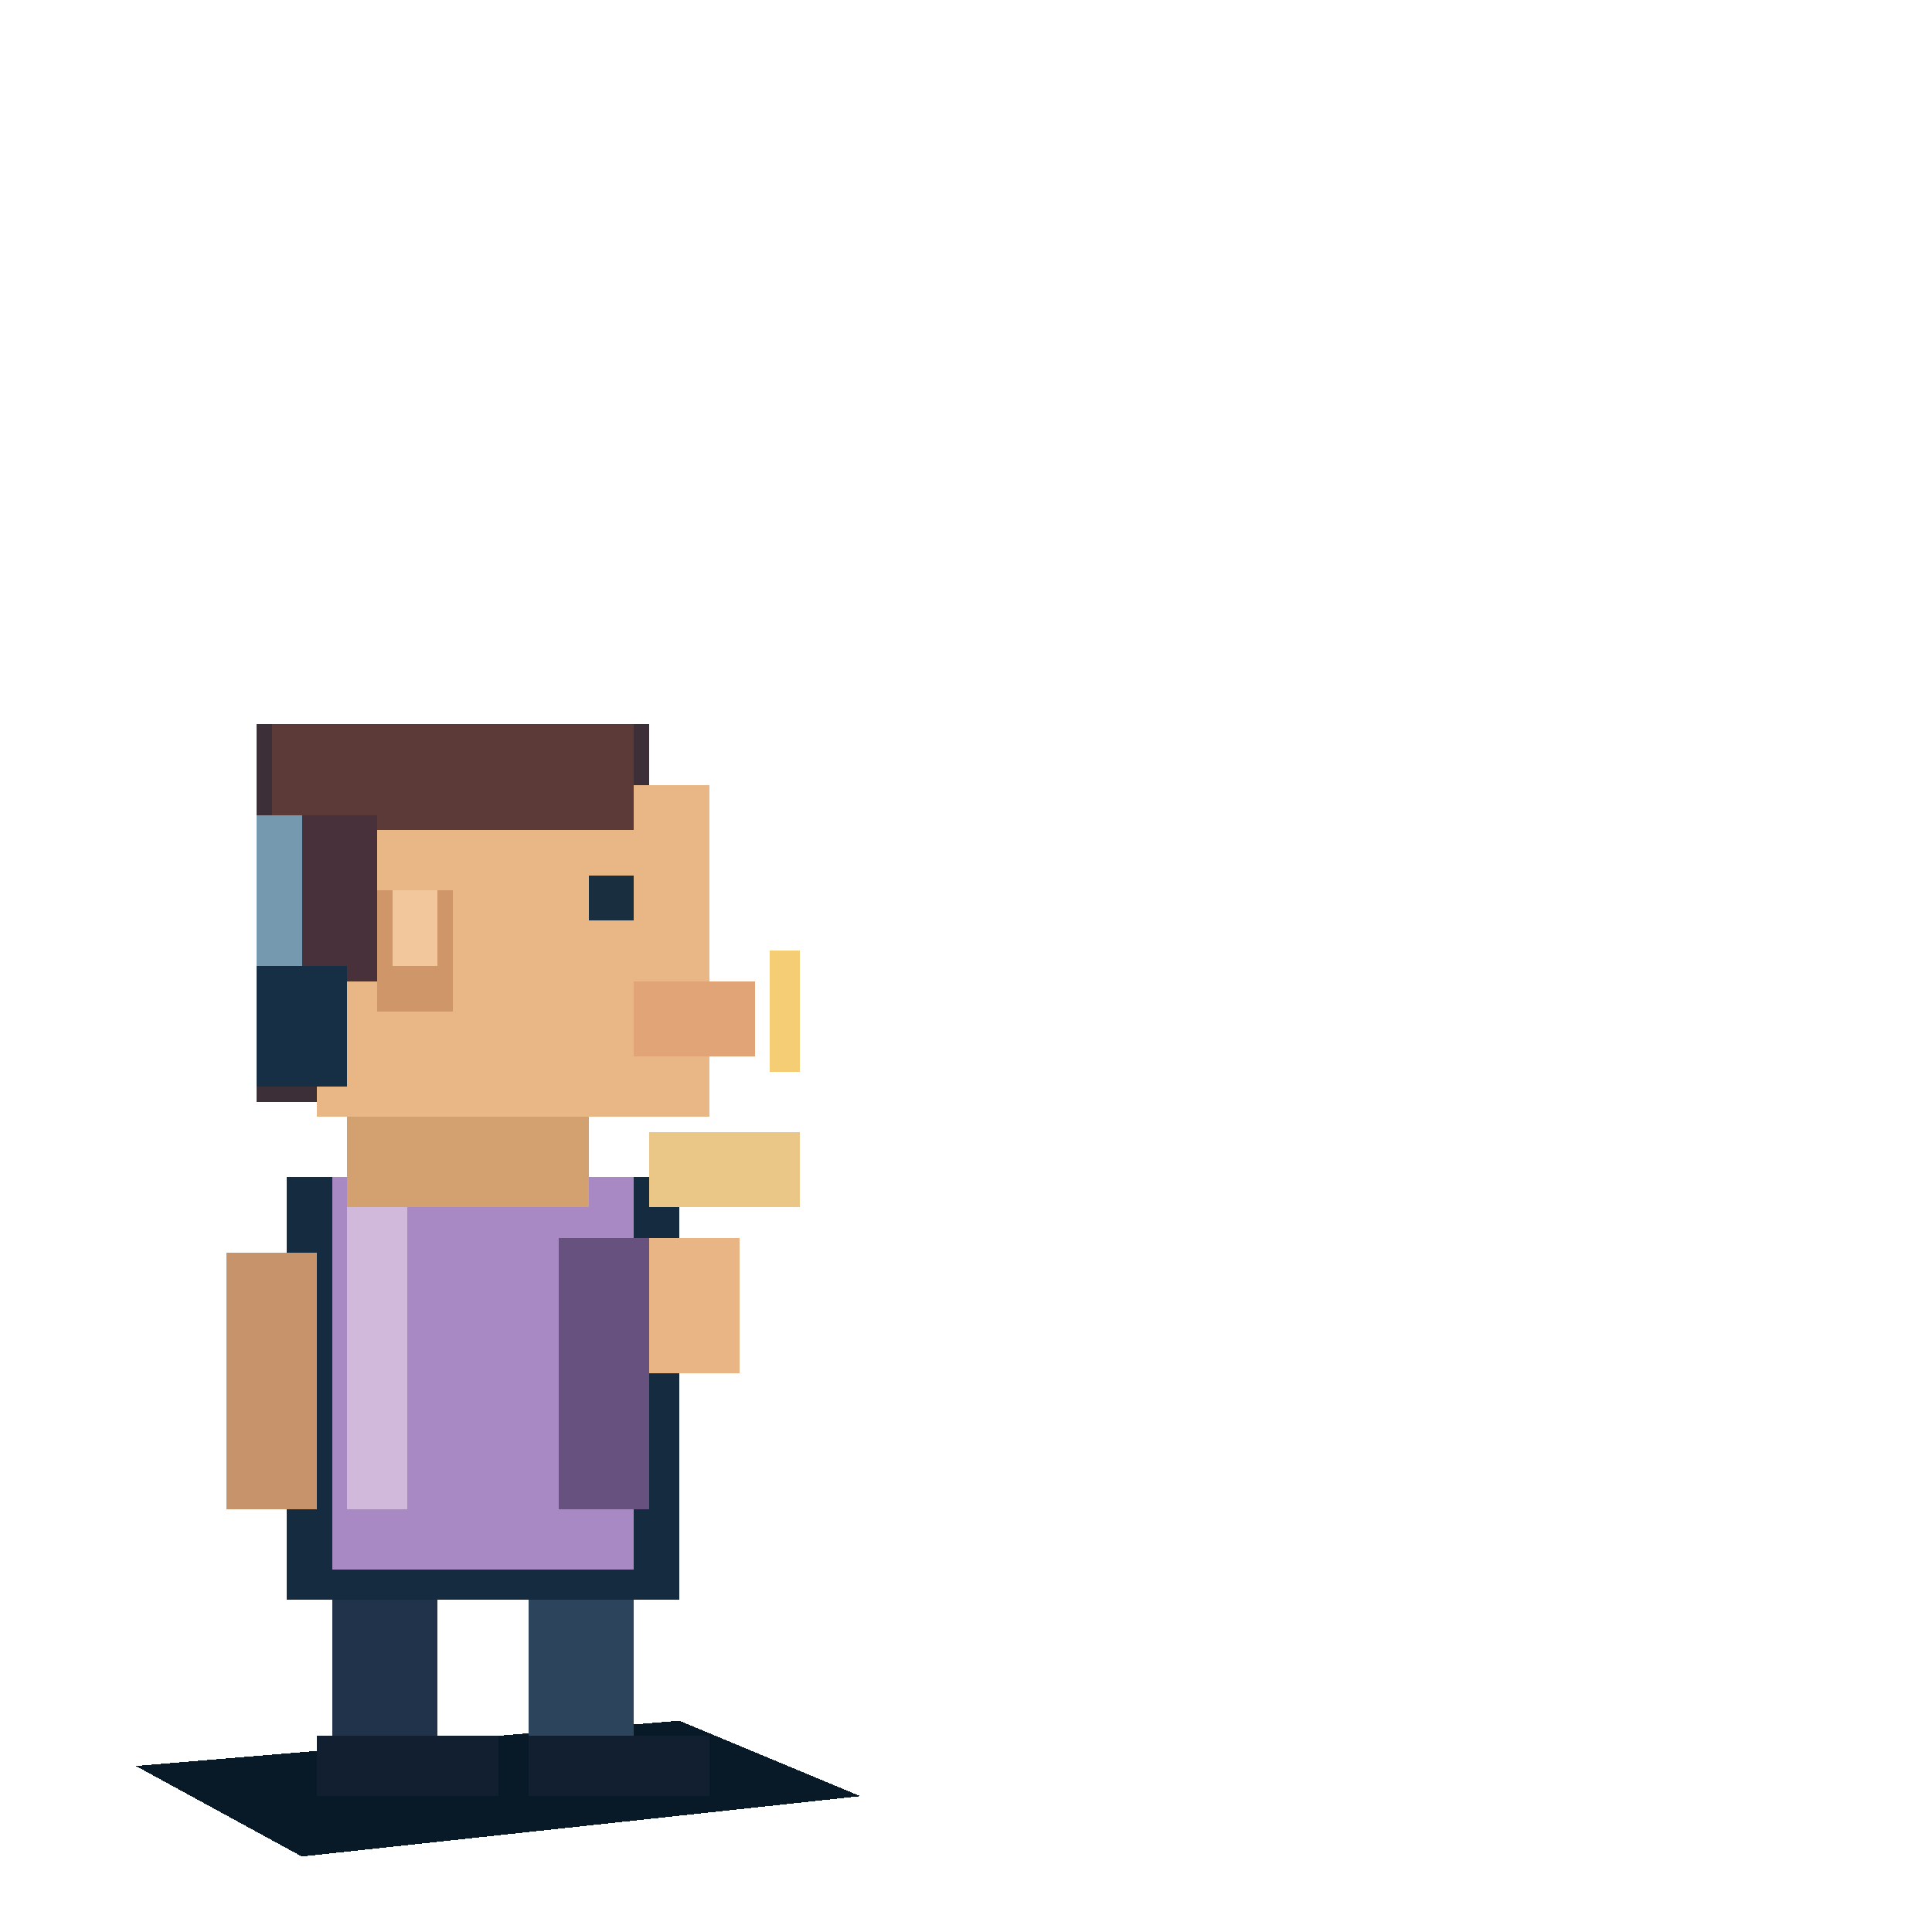
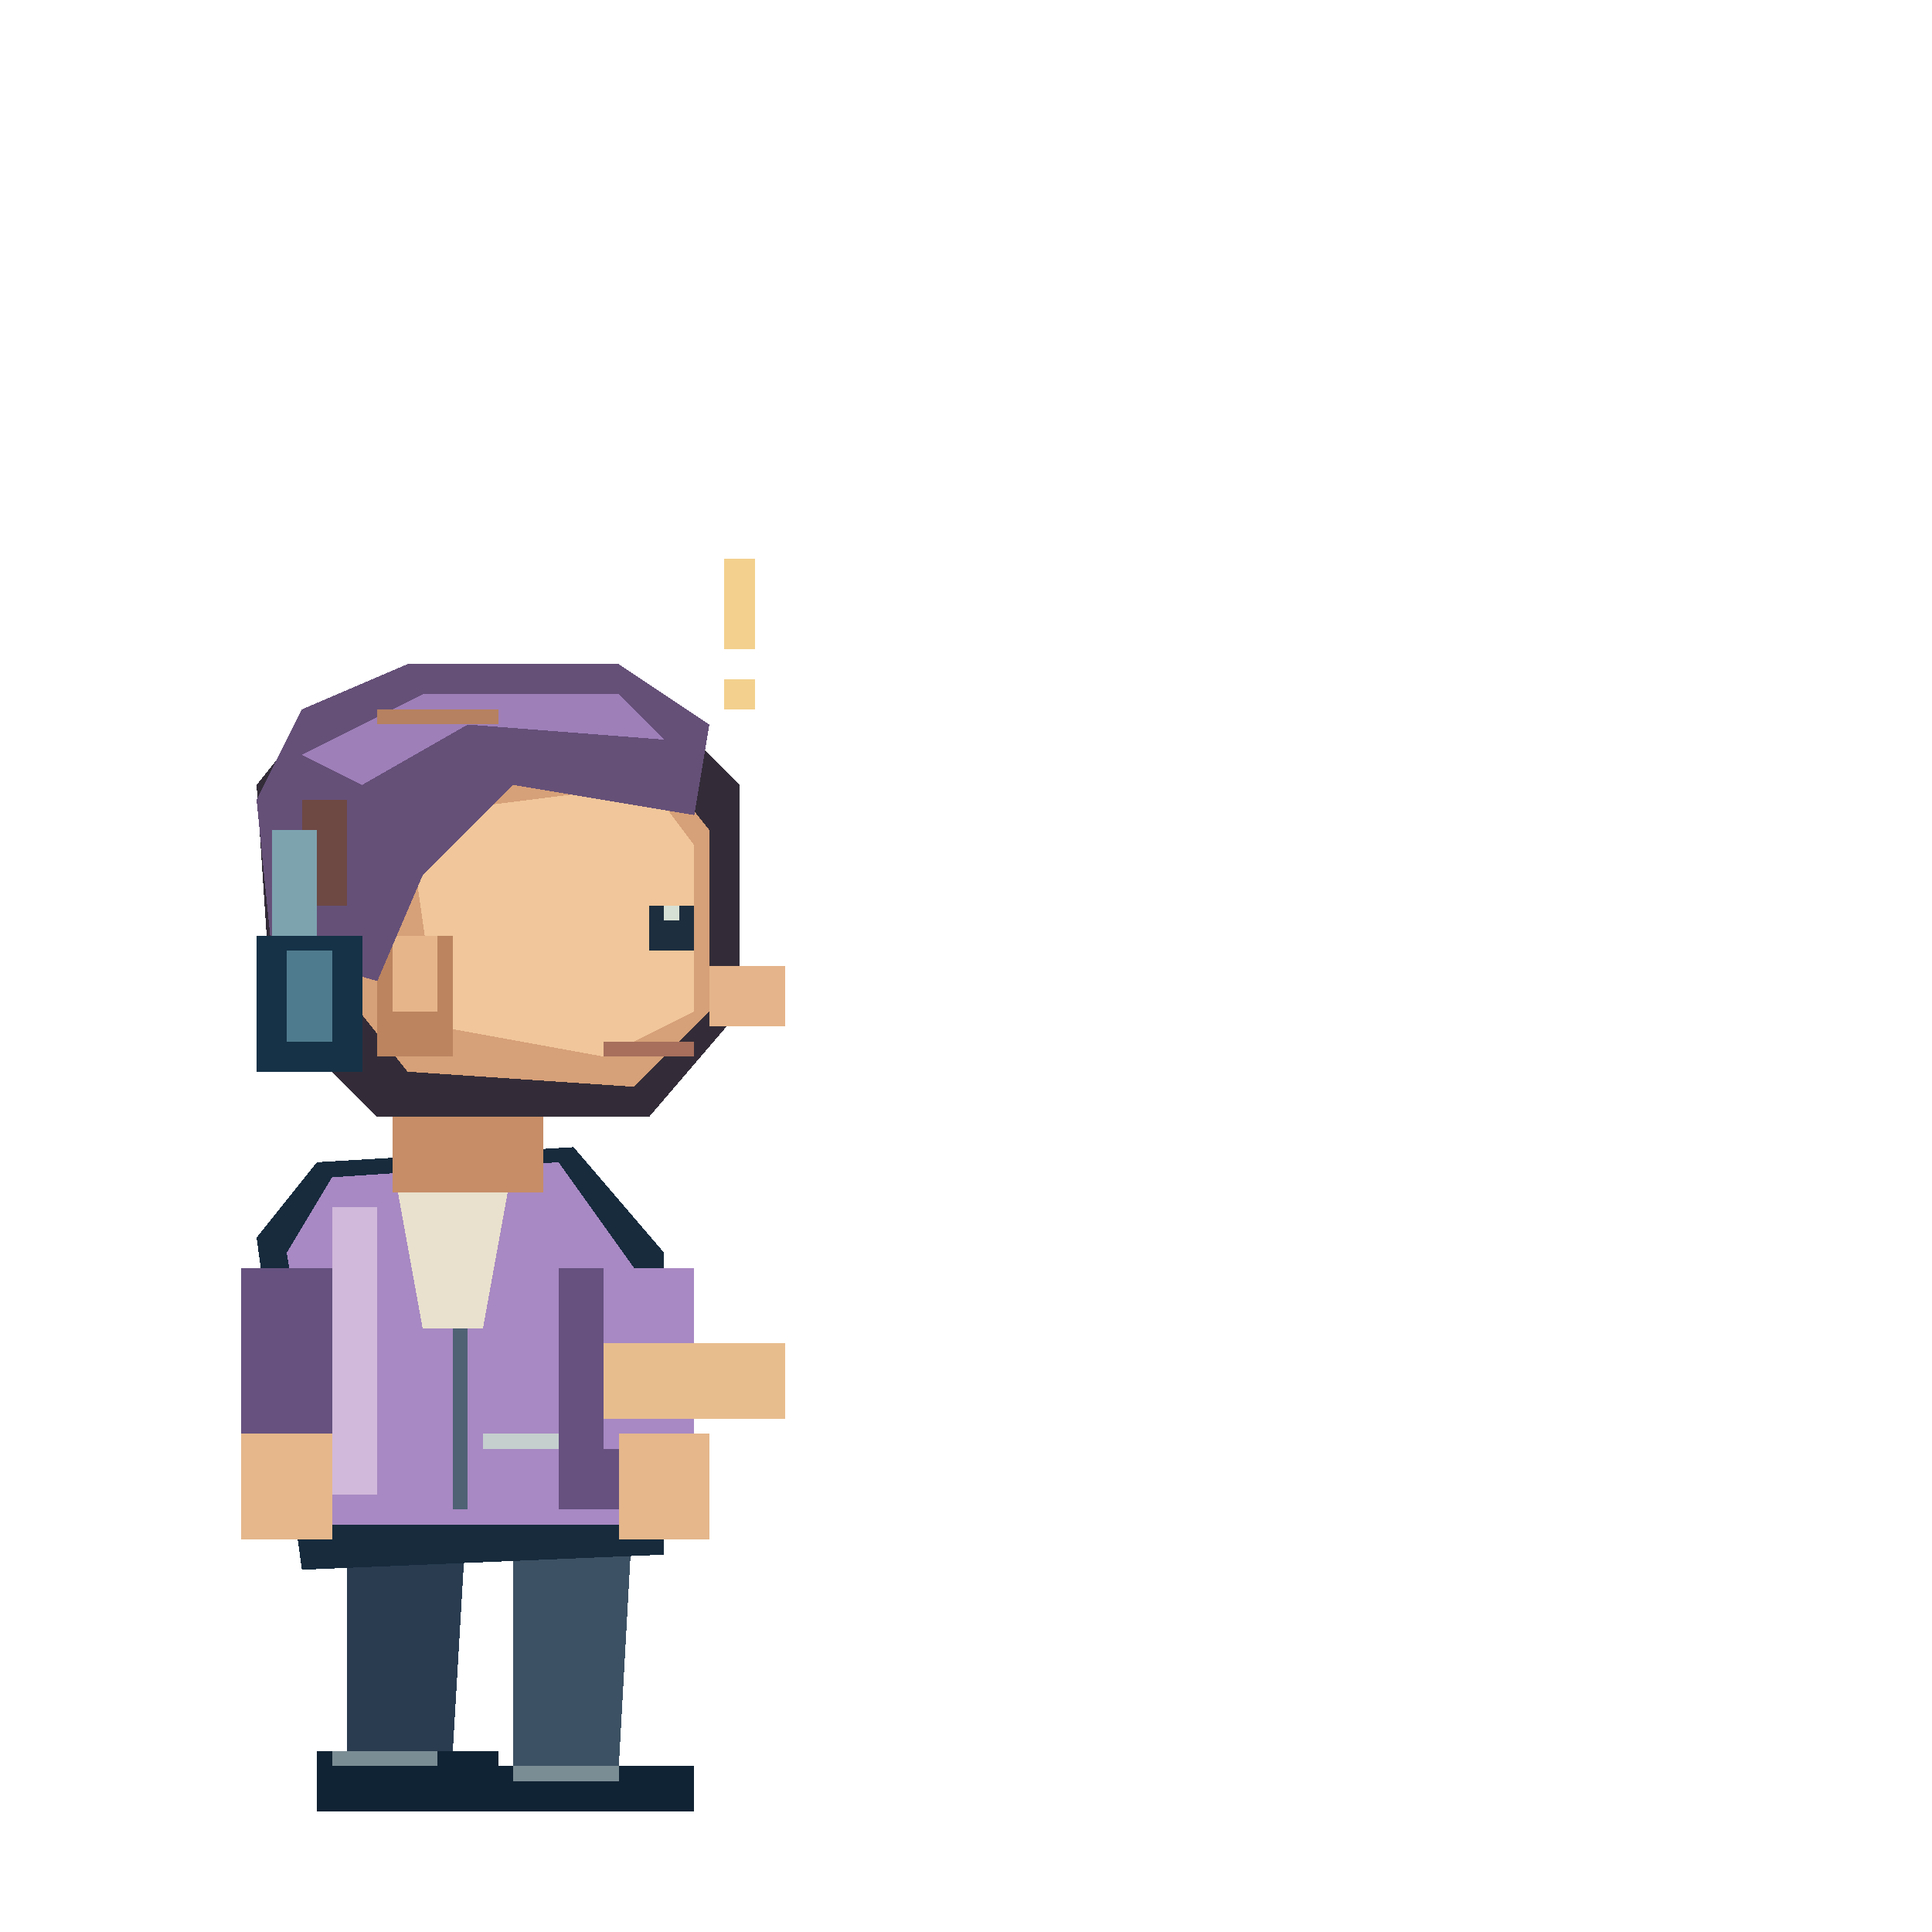
<svg xmlns="http://www.w3.org/2000/svg" width="128" height="128" viewBox="0 0 128 128" shape-rendering="crispEdges">
-   <polygon points="9,117 45,114 57,119 20,123" fill="#081a27" />
-   <rect x="22" y="101" width="7" height="16" fill="#20334b" />
-   <rect x="35" y="101" width="7" height="16" fill="#2d455c" />
-   <rect x="21" y="115" width="12" height="4" fill="#111f30" />
-   <rect x="35" y="115" width="12" height="4" fill="#111f30" />
-   <rect x="19" y="78" width="26" height="28" fill="#142b40" />
-   <rect x="22" y="78" width="20" height="26" fill="#a889c3" />
-   <rect x="23" y="80" width="4" height="20" fill="#d1b9db" />
-   <rect x="37" y="82" width="6" height="18" fill="#66517f" />
-   <rect x="23" y="70" width="16" height="10" fill="#d3a16f" />
-   <rect x="17" y="48" width="26" height="25" fill="#3d2f37" />
-   <rect x="21" y="52" width="26" height="22" fill="#e8b785" />
-   <rect x="18" y="48" width="24" height="7" fill="#5b3a37" />
-   <rect x="18" y="54" width="7" height="11" fill="#48313a" />
-   <rect x="39" y="58" width="3" height="3" fill="#192f40" />
-   <rect x="42" y="65" width="8" height="5" fill="#e1a477" />
-   <rect x="25" y="59" width="5" height="8" fill="#cf966a" />
-   <rect x="26" y="59" width="3" height="5" fill="#f3c79c" />
-   <rect x="17" y="54" width="3" height="16" fill="#7599af" />
-   <rect x="17" y="64" width="6" height="8" fill="#172f45" />
-   <rect x="15" y="83" width="6" height="17" fill="#c7936b" />
-   <rect x="43" y="82" width="6" height="9" fill="#e9b584" />
-   <rect x="43" y="75" width="10" height="5" fill="#eac786" />
-   <rect x="51" y="63" width="2" height="8" fill="#f5cd75" />
+   <polygon points="23,99 31,99 30,116 23,116" fill="#293c50" />
+   <polygon points="34,99 42,99 41,117 34,117" fill="#3c5163" />
+   <rect x="21" y="116" width="12" height="4" fill="#102334" />
+   <rect x="33" y="117" width="13" height="3" fill="#102334" />
+   <rect x="22" y="116" width="7" height="1" fill="#7b8d94" />
+   <rect x="34" y="117" width="7" height="1" fill="#7b8d94" />
+   <polygon points="21,77 38,76 44,83 44,103 20,104 17,82" fill="#172b3d" />
+   <polygon points="22,78 37,77 42,84 41,101 22,101 19,83" fill="#a889c3" />
+   <rect x="22" y="80" width="3" height="19" fill="#d1b9db" />
+   <rect x="37" y="84" width="4" height="16" fill="#66517f" />
+   <polygon points="26,77 34,77 32,88 28,88" fill="#e9e1cd" />
+   <rect x="30" y="88" width="1" height="12" fill="#4e6274" />
+   <rect x="32" y="95" width="5" height="1" fill="#c5cfce" />
+   <rect x="26" y="71" width="10" height="8" fill="#c68d67" />
+   <polygon points="17,52 21,47 43,46 49,52 49,67 43,74 25,74 18,67" fill="#332c38" />
+   <polygon points="23,52 43,50 47,55 47,67 42,72 27,71 23,66" fill="#d6a078" />
+   <polygon points="27,54 43,52 46,56 46,67 40,70 29,68" fill="#f0c69a" />
+   <rect x="43" y="60" width="3" height="3" fill="#1d2e3e" />
+   <rect x="44" y="60" width="1" height="1" fill="#d7e0d4" />
+   <rect x="47" y="64" width="5" height="4" fill="#e5b48a" />
+   <rect x="40" y="69" width="6" height="1" fill="#a76f5c" />
+   <rect x="25" y="62" width="5" height="8" fill="#bc845f" />
+   <rect x="26" y="62" width="3" height="5" fill="#e6b68a" />
+   <polygon points="17,53 20,47 27,44 41,44 47,48 46,54 34,52 28,58 25,65 18,63" fill="#655078" />
+   <polygon points="20,50 28,46 41,46 44,49 31,48 24,52" fill="#9e7fb8" />
+   <rect x="20" y="53" width="3" height="7" fill="#6e4843" />
+   <rect x="25" y="47" width="8" height="1" fill="#b68160" />
+   <rect x="18" y="55" width="3" height="12" fill="#7da3af" />
+   <rect x="17" y="62" width="7" height="9" fill="#153247" />
+   <rect x="19" y="63" width="3" height="6" fill="#4f7b8e" />
+   <rect x="16" y="84" width="6" height="12" fill="#66517f" />
+   <rect x="16" y="95" width="6" height="7" fill="#e5b78b" />
+   <rect x="40" y="84" width="6" height="12" fill="#a889c3" />
+   <rect x="41" y="95" width="6" height="7" fill="#e5b78b" />
+   <rect x="40" y="89" width="12" height="5" fill="#e8bd8e" />
+   <rect x="48" y="37" width="2" height="6" fill="#f3d08d" />
+   <rect x="48" y="45" width="2" height="2" fill="#f3d08d" />
</svg>
